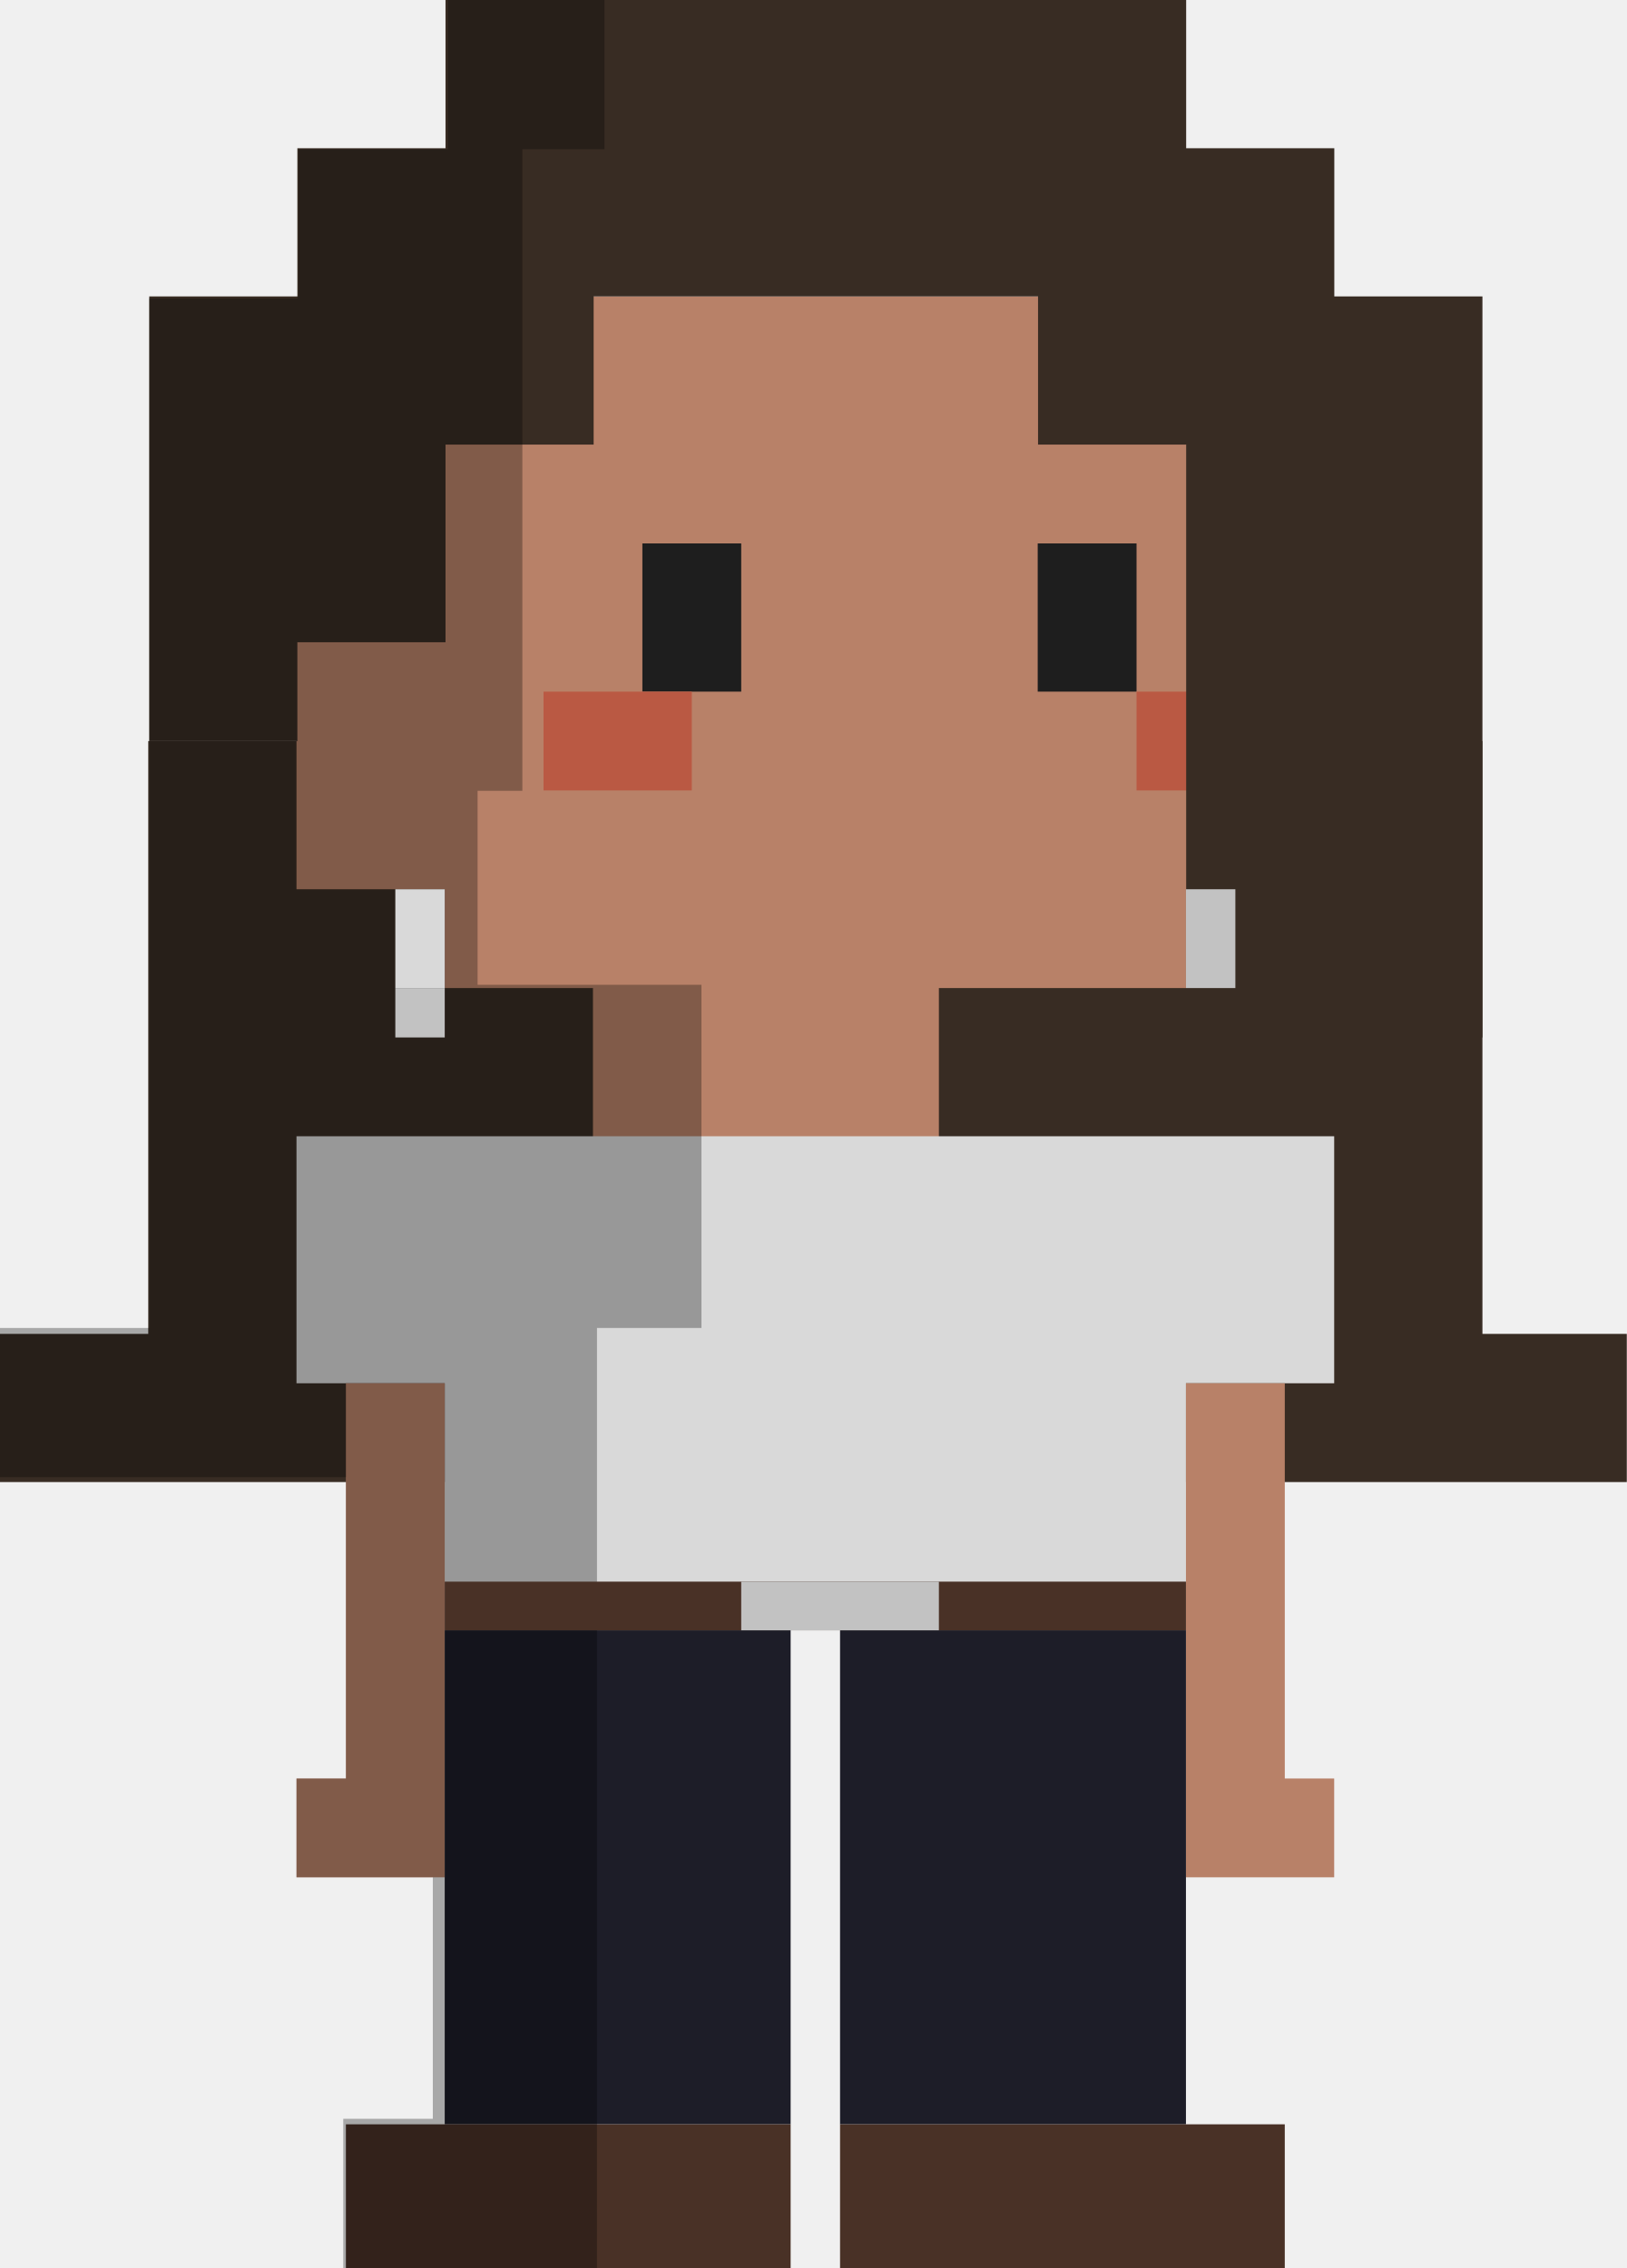
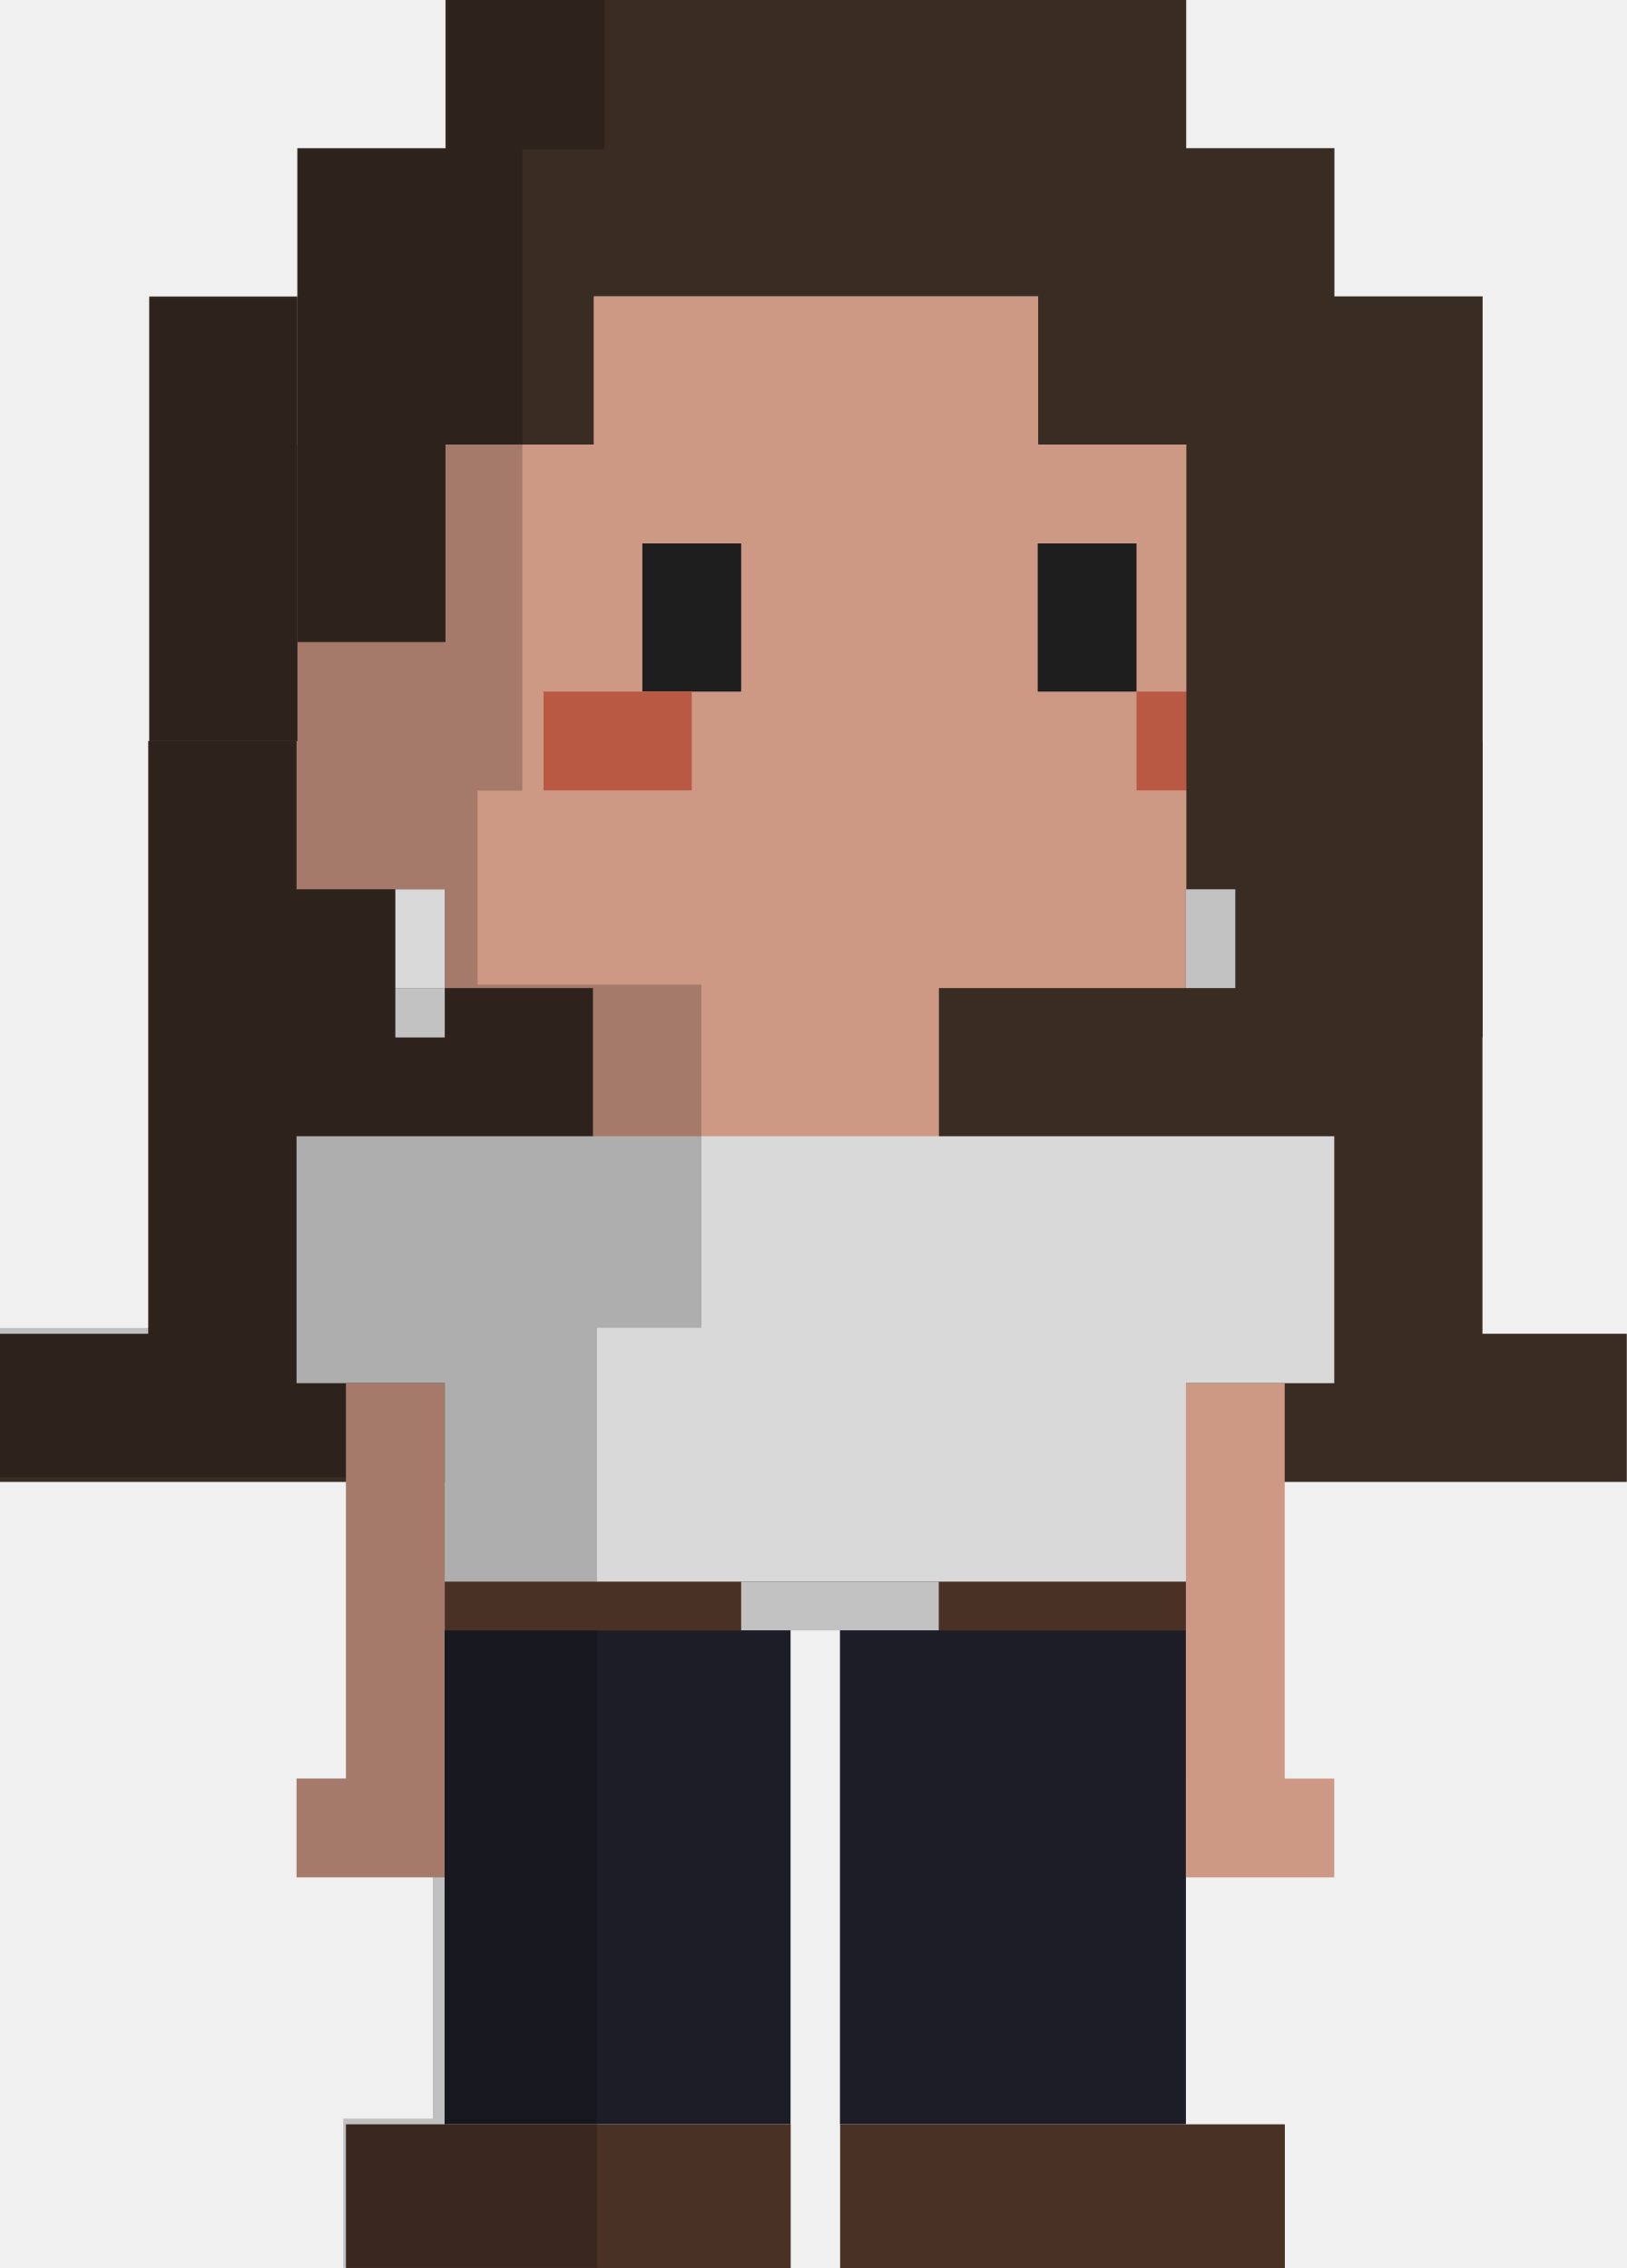
- <svg xmlns="http://www.w3.org/2000/svg" width="109" height="152" viewBox="0 0 109 152" fill="none">
-   <g clip-path="url(#clip0_1_168)">
-     <path fill-rule="evenodd" clip-rule="evenodd" d="M99.328 49.664H9.933V89.395L0 89.395V99.328H109.261V89.395L99.328 89.395V49.664Z" fill="#382C23" />
-     <path fill-rule="evenodd" clip-rule="evenodd" d="M29.799 19.866H79.463V29.798H89.395V59.597H79.463V66.219L62.908 66.219V79.462H39.731V66.219L29.799 66.219V59.597H19.866V29.798H29.799V19.866Z" fill="#B88168" />
-     <rect x="43.042" y="36.42" width="6.622" height="9.933" fill="#1E1E1E" />
-     <rect x="69.53" y="36.42" width="6.622" height="9.933" fill="#1E1E1E" />
-     <rect x="36.42" y="46.353" width="9.933" height="6.622" fill="#BA5943" />
-     <rect x="76.152" y="46.353" width="9.933" height="6.622" fill="#BA5943" />
-     <path fill-rule="evenodd" clip-rule="evenodd" d="M29.851 0H79.477V9.933L89.403 9.933V19.866L99.328 19.866V39.731H99.328V69.53H79.478L79.477 43.042L79.477 19.866V29.798H69.552V19.866H39.776V29.798H29.851V43.042H19.925V19.866V9.933L29.851 9.933V0ZM10 19.866H19.925V49.664H10V19.866Z" fill="#382C23" />
-     <path fill-rule="evenodd" clip-rule="evenodd" d="M29.799 76.151H19.866V92.706H29.799V76.151ZM29.799 76.151H79.463H89.395V92.706H79.463L79.463 109.261H29.799V76.151Z" fill="#D9D9D9" />
-     <path fill-rule="evenodd" clip-rule="evenodd" d="M29.799 92.706H23.177V119.194H19.866V125.816L23.177 125.816H29.799V92.706Z" fill="#B88168" />
-     <path fill-rule="evenodd" clip-rule="evenodd" d="M86.085 92.706H79.463V119.194H86.085V92.706ZM89.395 125.816V119.194H79.463V125.816H89.395Z" fill="#B88168" />
-     <path fill-rule="evenodd" clip-rule="evenodd" d="M52.975 109.261H29.798V142.37H52.975V109.261ZM79.462 109.261H56.286V142.37H79.462V109.261Z" fill="#1D1D28" />
-     <rect x="23.177" y="142.37" width="29.798" height="9.933" fill="#493126" />
-     <rect x="56.286" y="142.37" width="29.798" height="9.933" fill="#493126" />
-     <path fill-rule="evenodd" clip-rule="evenodd" d="M40.5 0H30V10H20V19.866H19.925V20H11H10V53V66V89H0V99H23.177V119.194H19.866V125.816L23.177 125.816H29V142H23V152H40V142V99V89H47V66H32V53H35V20V10H40.5V0Z" fill="black" fill-opacity="0.3" />
-     <rect x="29.798" y="106" width="49.664" height="3.261" fill="#493126" />
-     <rect x="49.664" y="106" width="13.244" height="3.261" fill="#C2C2C2" />
-     <rect x="26.488" y="66.219" width="3.311" height="3.311" fill="#C2C2C2" />
-     <rect x="26.488" y="59.597" width="3.311" height="6.622" fill="#D9D9D9" />
-     <rect x="79.462" y="59.597" width="3.311" height="6.622" fill="#C2C2C2" />
-   </g>
+ <svg xmlns="http://www.w3.org/2000/svg" id="Layer_2" viewBox="0 0 109 152">
  <defs>
-     <clipPath id="clip0_1_168">
-       <rect width="109" height="152" fill="white" />
+     <style>
+       .cls-1 {
+         fill: none;
+       }
+ 
+       .cls-2 {
+         opacity: .2;
+       }
+ 
+       .cls-2, .cls-3, .cls-4, .cls-5, .cls-6 {
+         fill-rule: evenodd;
+       }
+ 
+       .cls-7, .cls-4 {
+         fill: #d9d9d9;
+       }
+ 
+       .cls-8 {
+         fill: #1e1e1e;
+       }
+ 
+       .cls-3 {
+         fill: #ce9984;
+       }
+ 
+       .cls-5 {
+         fill: #1d1d28;
+       }
+ 
+       .cls-9 {
+         fill: #493126;
+       }
+ 
+       .cls-10 {
+         fill: #ba5943;
+       }
+ 
+       .cls-11 {
+         fill: #c2c2c2;
+       }
+ 
+       .cls-6 {
+         fill: #382c23;
+       }
+ 
+       .cls-12 {
+         clip-path: url(#clippath);
+       }
+     </style>
+     <clipPath id="clippath">
+       <rect class="cls-1" width="109" height="152" />
    </clipPath>
  </defs>
+   <g id="Layer_1-2" data-name="Layer_1">
+     <g class="cls-12">
+       <path class="cls-6" d="M99.33,49.66H9.93v39.73H0v9.93h109.26v-9.93h-9.93v-39.73Z" />
+       <path class="cls-3" d="M29.8,19.87h49.66v9.93h9.93v29.8h-9.93v6.62h-16.55v13.24h-23.18v-13.24h-9.93v-6.62h-9.93v-29.8h9.93v-9.93Z" />
+       <rect class="cls-8" x="43.04" y="36.42" width="6.62" height="9.93" />
+       <rect class="cls-8" x="69.53" y="36.42" width="6.62" height="9.93" />
+       <rect class="cls-10" x="36.42" y="46.35" width="9.93" height="6.62" />
+       <rect class="cls-10" x="76.15" y="46.35" width="9.93" height="6.62" />
+       <path class="cls-6" d="M29.85,0h49.63v9.93h9.93s0,9.93,0,9.93h9.93v19.87h0v29.8h-19.85v-26.49s0-23.18,0-23.18v9.93h-9.93v-9.93h-29.78v9.93h-9.93v13.24h-9.93V9.93h9.93s0-9.93,0-9.93ZM10,19.87h9.93v29.8h-9.93v-29.8Z" />
+       <path class="cls-4" d="M29.8,76.15h-9.93v16.55h9.93v-16.55ZM29.8,76.15h59.6v16.55h-9.93v16.55H29.8v-33.11Z" />
+       <path class="cls-3" d="M29.8,92.71h-6.62v26.49h-3.31v6.62h9.93v-33.11Z" />
+       <path class="cls-3" d="M86.08,92.71h-6.62v26.49h6.62v-26.49ZM89.4,125.82v-6.62h-9.93v6.62h9.93Z" />
+       <path class="cls-5" d="M52.97,109.26h-23.18v33.11h23.18v-33.11ZM79.46,109.26h-23.18v33.11h23.18v-33.11Z" />
+       <rect class="cls-9" x="23.18" y="142.37" width="29.8" height="9.93" />
+       <rect class="cls-9" x="56.29" y="142.37" width="29.8" height="9.93" />
+       <path class="cls-2" d="M40.5,0h-10.5v10h-10v9.87h-.07v.13h-9.93v69H0v10h23.18v20.19h-3.31v6.62h9.13v16.18h-6v10h17v-63h7v-23h-15v-13h3V10h5.5V0Z" />
+       <rect class="cls-9" x="29.8" y="106" width="49.66" height="3.26" />
+       <rect class="cls-11" x="49.66" y="106" width="13.24" height="3.26" />
+       <rect class="cls-11" x="26.49" y="66.22" width="3.31" height="3.31" />
+       <rect class="cls-7" x="26.49" y="59.6" width="3.31" height="6.62" />
+       <rect class="cls-11" x="79.46" y="59.6" width="3.31" height="6.62" />
+     </g>
+   </g>
</svg>
